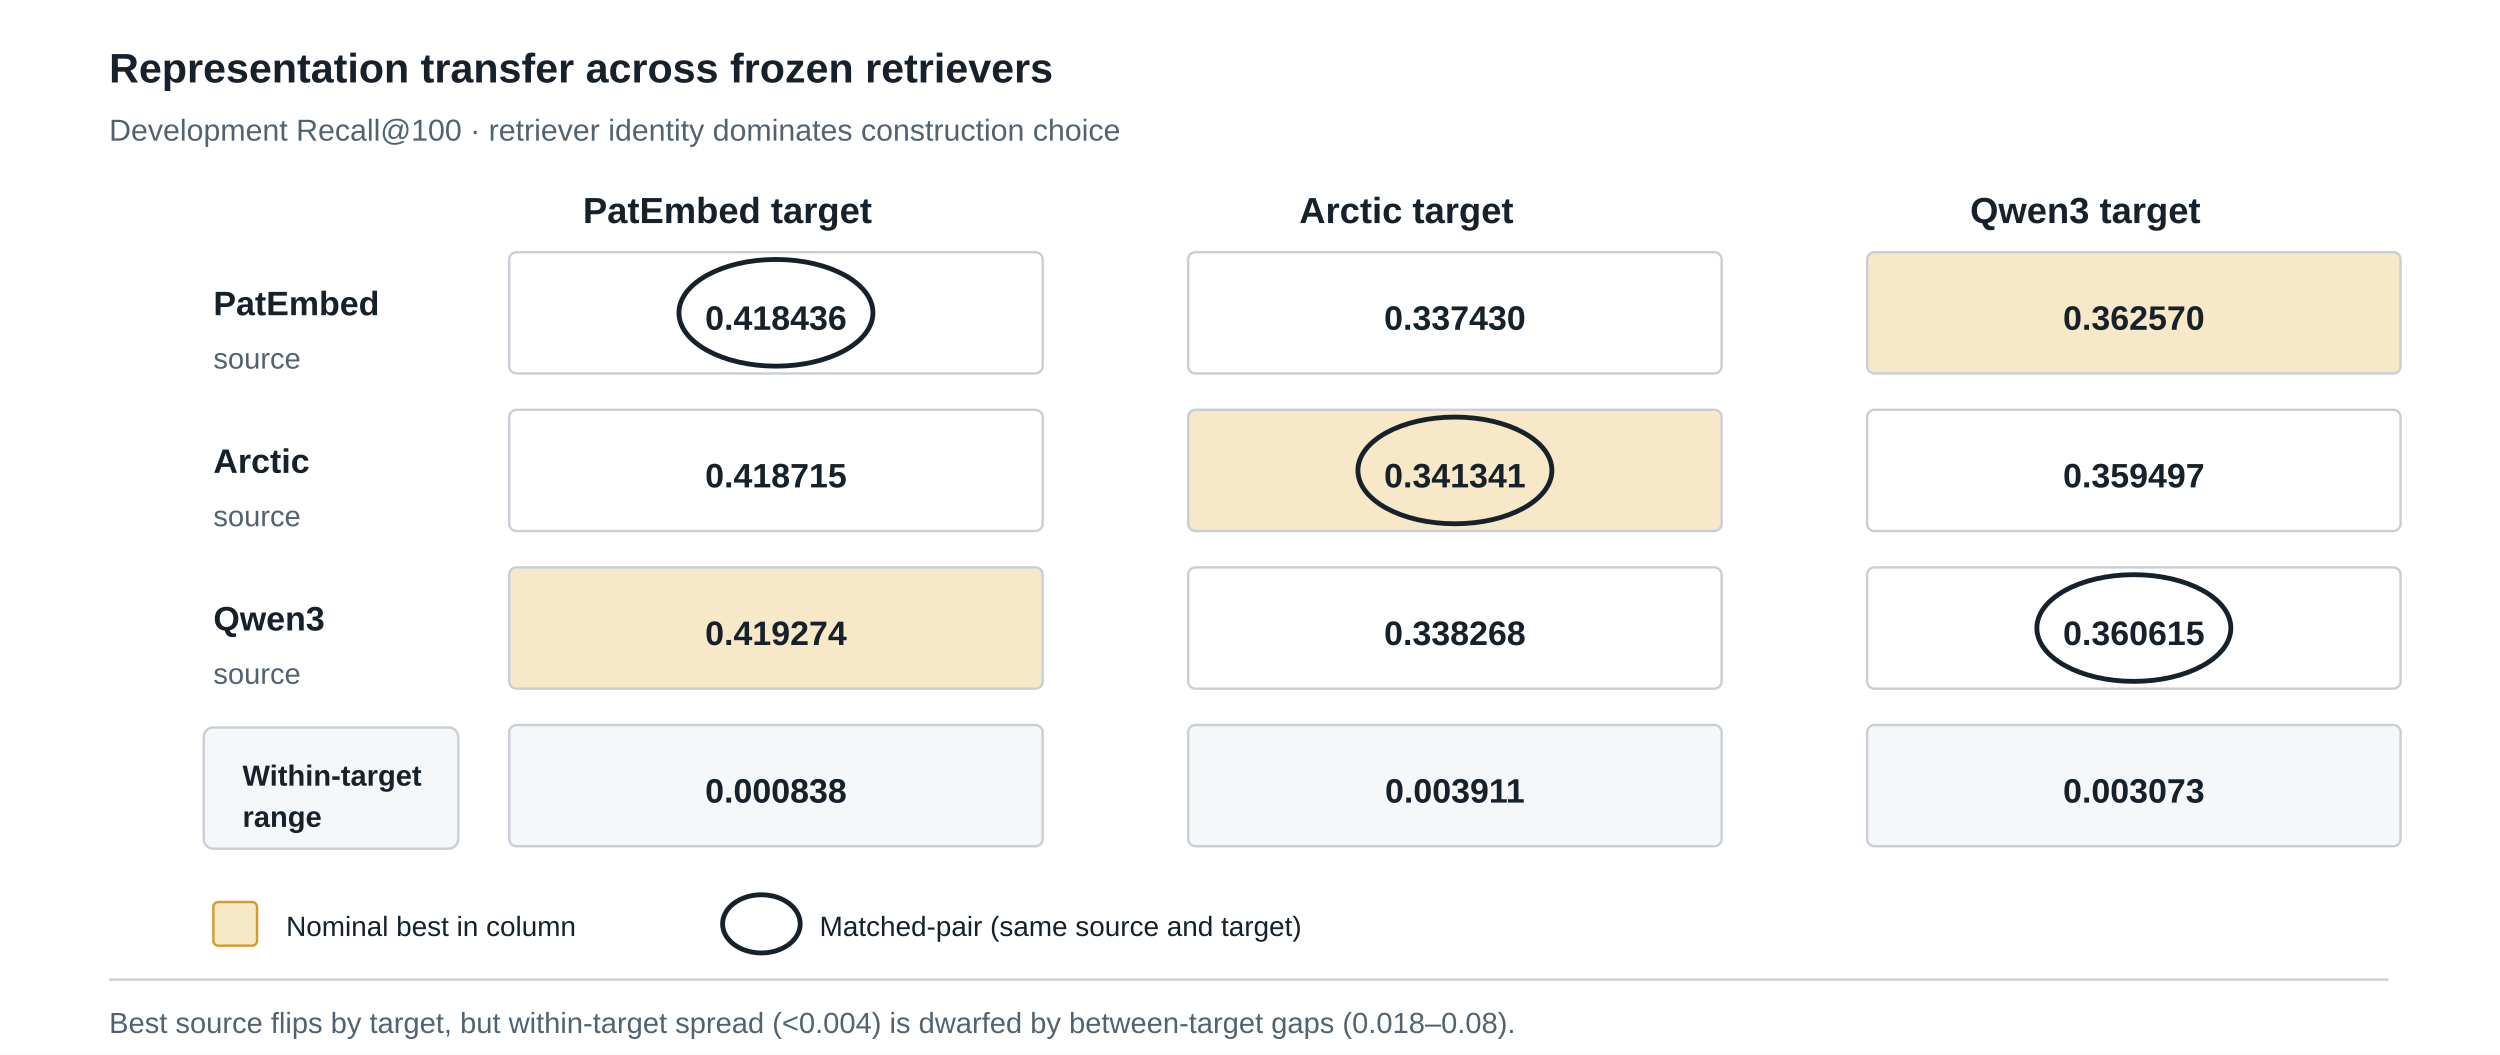
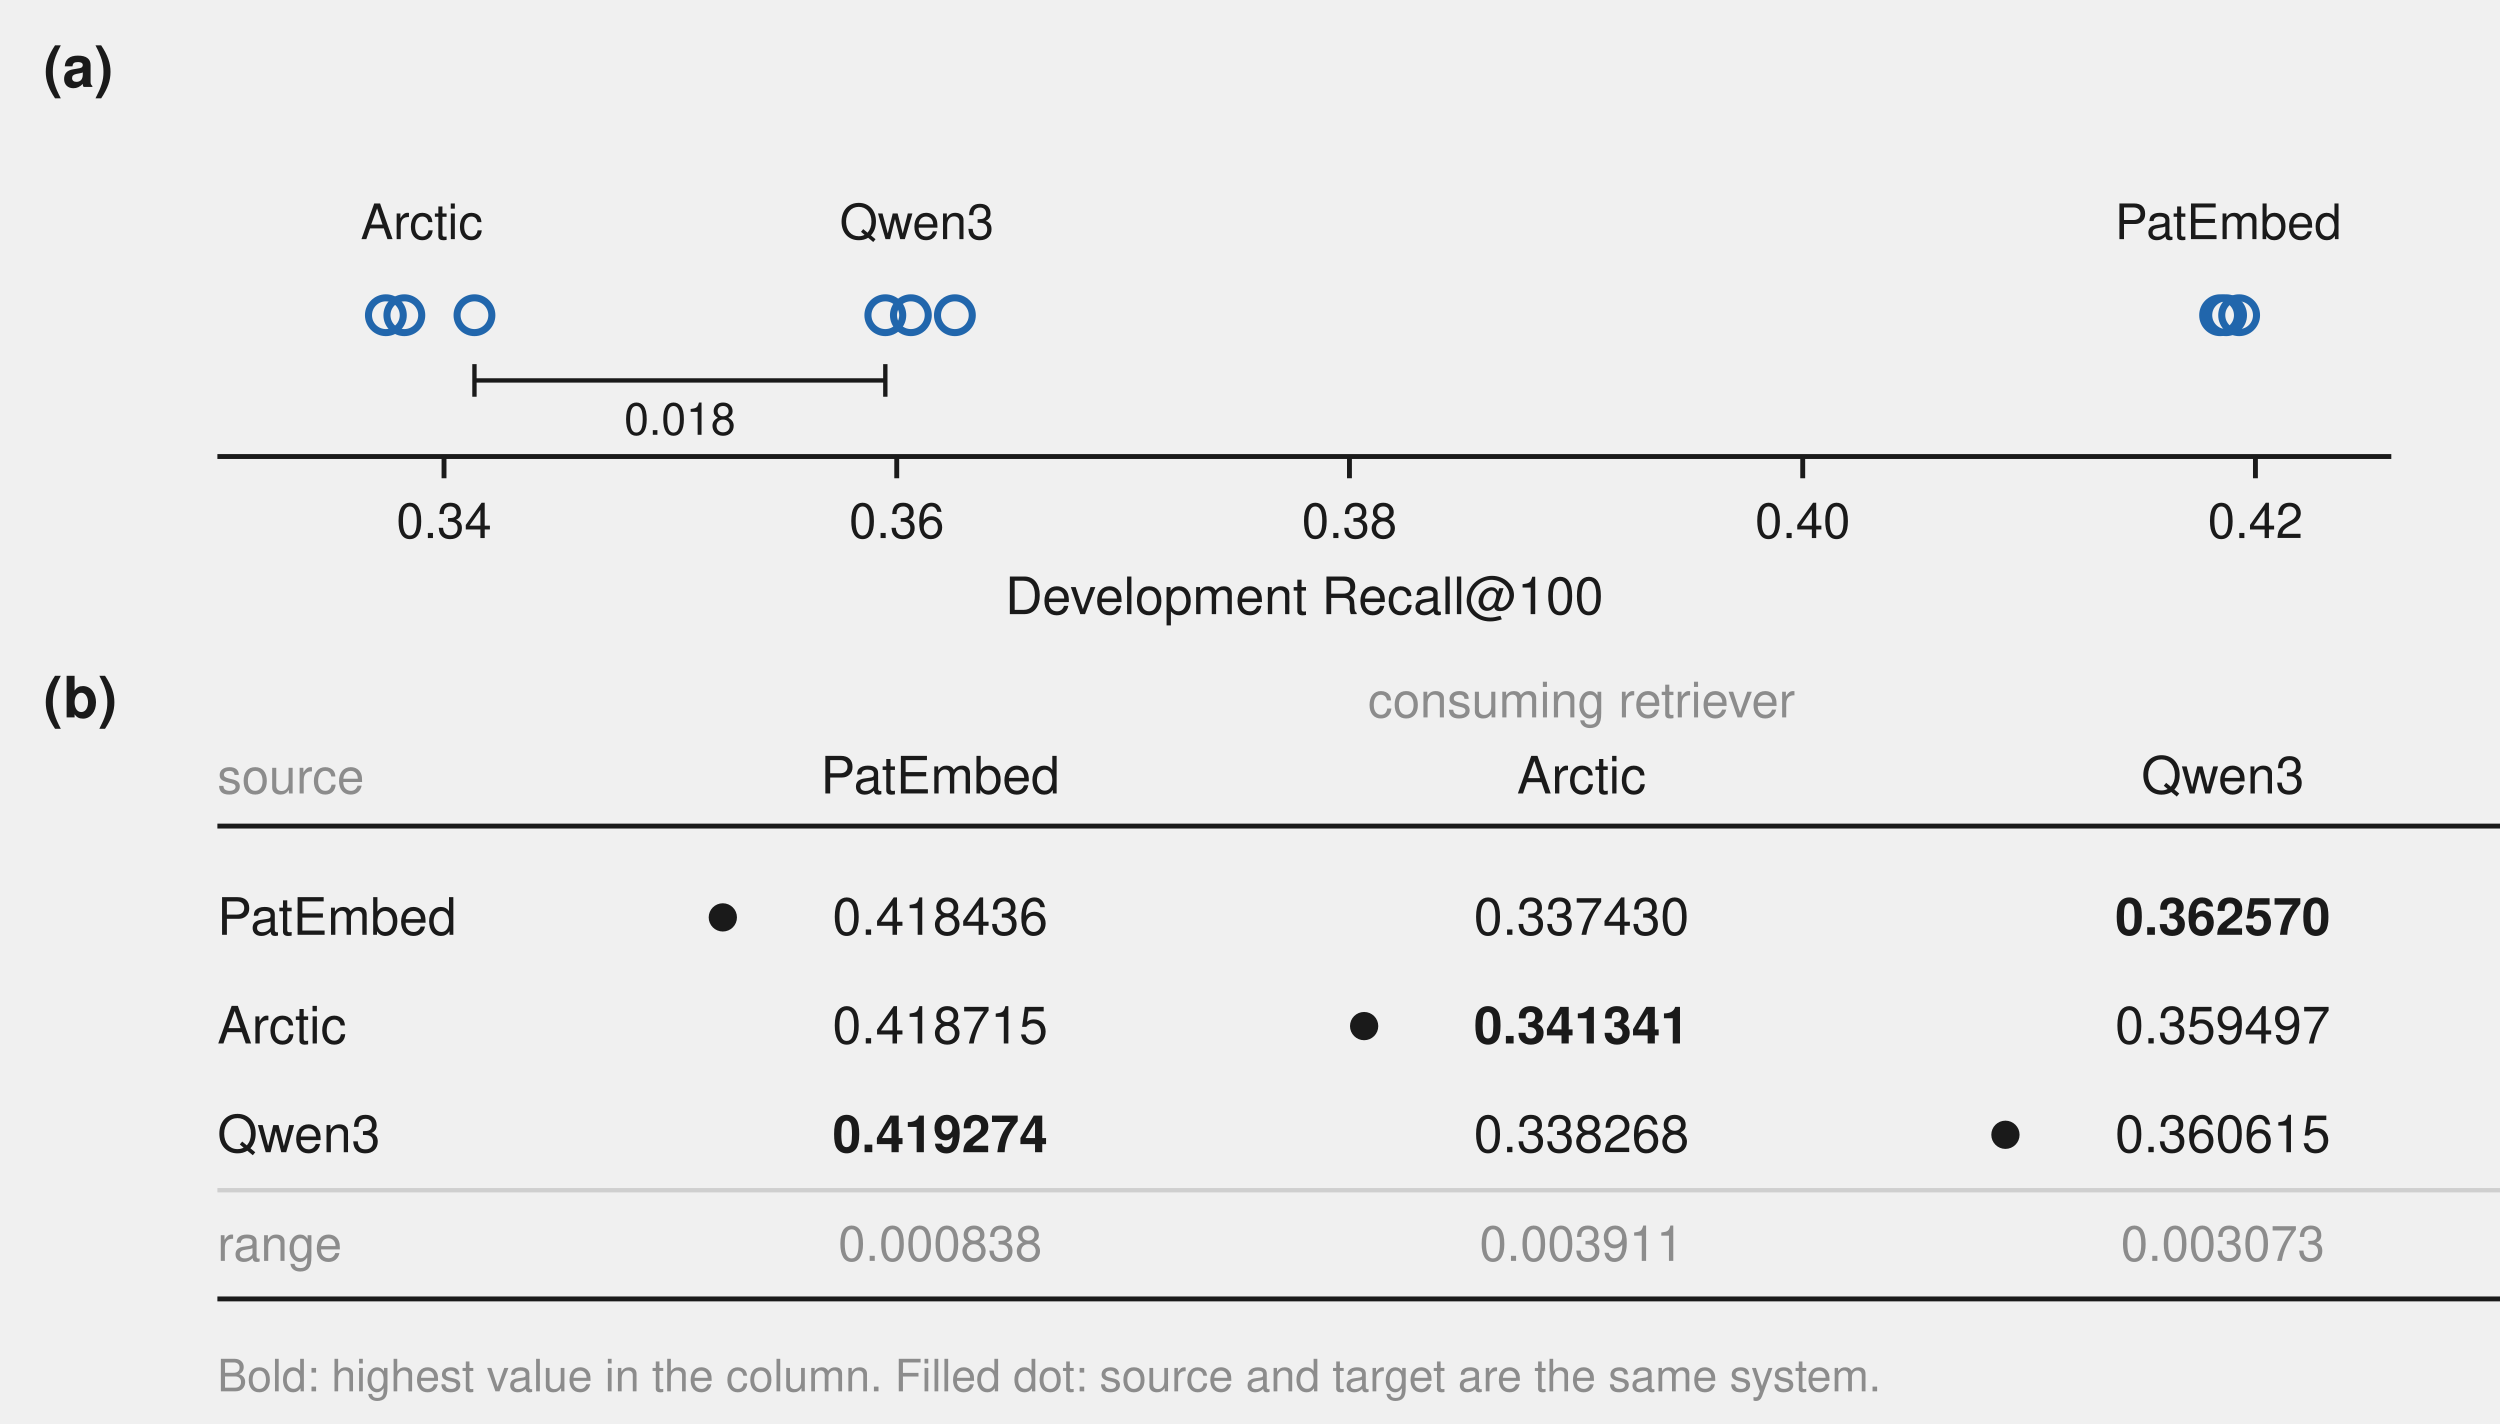
- <svg width="1031" height="435" viewBox="0 0 1031 435">
-   <rect width="100%" height="100%" fill="white" />
-   <text x="45" y="34" font-family="Arial, Helvetica, sans-serif" font-size="17" font-weight="700" fill="#17212B">Representation transfer across frozen retrievers</text>
-   <text x="45" y="58" font-family="Arial, Helvetica, sans-serif" font-size="12.5" fill="#536271">Development Recall@100 · retriever identity dominates construction choice</text>
-   <text x="300" y="92" text-anchor="middle" font-family="Arial, Helvetica, sans-serif" font-size="15" font-weight="700" fill="#17212B">PatEmbed target</text>
-   <text x="580" y="92" text-anchor="middle" font-family="Arial, Helvetica, sans-serif" font-size="15" font-weight="700" fill="#17212B">Arctic target</text>
-   <text x="860" y="92" text-anchor="middle" font-family="Arial, Helvetica, sans-serif" font-size="15" font-weight="700" fill="#17212B">Qwen3 target</text>
-   <text x="88" y="130" font-family="Arial, Helvetica, sans-serif" font-size="14" font-weight="700" fill="#17212B">PatEmbed</text>
-   <text x="88" y="152" font-family="Arial, Helvetica, sans-serif" font-size="12" fill="#536271">source</text>
-   <text x="88" y="195" font-family="Arial, Helvetica, sans-serif" font-size="14" font-weight="700" fill="#17212B">Arctic</text>
-   <text x="88" y="217" font-family="Arial, Helvetica, sans-serif" font-size="12" fill="#536271">source</text>
-   <text x="88" y="260" font-family="Arial, Helvetica, sans-serif" font-size="14" font-weight="700" fill="#17212B">Qwen3</text>
-   <text x="88" y="282" font-family="Arial, Helvetica, sans-serif" font-size="12" fill="#536271">source</text>
-   <rect x="84" y="300" width="105" height="50" rx="4" fill="#F5F7F9" stroke="#C8CFD6" stroke-width="1" />
-   <text x="100" y="324" font-family="Arial, Helvetica, sans-serif" font-size="12" font-weight="700" fill="#17212B">Within-target</text>
-   <text x="100" y="341" font-family="Arial, Helvetica, sans-serif" font-size="12" font-weight="700" fill="#17212B">range</text>
-   <rect x="210" y="104" width="220" height="50" rx="3" fill="#FFFFFF" stroke="#C8CFD6" stroke-width="1" />
-   <ellipse cx="320" cy="129" rx="40" ry="22" fill="none" stroke="#17212B" stroke-width="2" />
-   <text x="320" y="136" text-anchor="middle" font-family="Arial, Helvetica, sans-serif" font-size="14" font-weight="700" fill="#17212B">0.418436</text>
-   <rect x="490" y="104" width="220" height="50" rx="3" fill="#FFFFFF" stroke="#C8CFD6" stroke-width="1" />
-   <text x="600" y="136" text-anchor="middle" font-family="Arial, Helvetica, sans-serif" font-size="14" font-weight="700" fill="#17212B">0.337430</text>
-   <rect x="770" y="104" width="220" height="50" rx="3" fill="#F7E8C7" stroke="#C8CFD6" stroke-width="1" />
-   <text x="880" y="136" text-anchor="middle" font-family="Arial, Helvetica, sans-serif" font-size="14" font-weight="700" fill="#17212B">0.362570</text>
-   <rect x="210" y="169" width="220" height="50" rx="3" fill="#FFFFFF" stroke="#C8CFD6" stroke-width="1" />
-   <text x="320" y="201" text-anchor="middle" font-family="Arial, Helvetica, sans-serif" font-size="14" font-weight="700" fill="#17212B">0.418715</text>
-   <rect x="490" y="169" width="220" height="50" rx="3" fill="#F7E8C7" stroke="#C8CFD6" stroke-width="1" />
-   <ellipse cx="600" cy="194" rx="40" ry="22" fill="none" stroke="#17212B" stroke-width="2" />
-   <text x="600" y="201" text-anchor="middle" font-family="Arial, Helvetica, sans-serif" font-size="14" font-weight="700" fill="#17212B">0.341341</text>
-   <rect x="770" y="169" width="220" height="50" rx="3" fill="#FFFFFF" stroke="#C8CFD6" stroke-width="1" />
-   <text x="880" y="201" text-anchor="middle" font-family="Arial, Helvetica, sans-serif" font-size="14" font-weight="700" fill="#17212B">0.359497</text>
-   <rect x="210" y="234" width="220" height="50" rx="3" fill="#F7E8C7" stroke="#C8CFD6" stroke-width="1" />
-   <text x="320" y="266" text-anchor="middle" font-family="Arial, Helvetica, sans-serif" font-size="14" font-weight="700" fill="#17212B">0.419274</text>
-   <rect x="490" y="234" width="220" height="50" rx="3" fill="#FFFFFF" stroke="#C8CFD6" stroke-width="1" />
-   <text x="600" y="266" text-anchor="middle" font-family="Arial, Helvetica, sans-serif" font-size="14" font-weight="700" fill="#17212B">0.338268</text>
-   <rect x="770" y="234" width="220" height="50" rx="3" fill="#FFFFFF" stroke="#C8CFD6" stroke-width="1" />
-   <ellipse cx="880" cy="259" rx="40" ry="22" fill="none" stroke="#17212B" stroke-width="2" />
-   <text x="880" y="266" text-anchor="middle" font-family="Arial, Helvetica, sans-serif" font-size="14" font-weight="700" fill="#17212B">0.360615</text>
-   <rect x="210" y="299" width="220" height="50" rx="3" fill="#F5F7F9" stroke="#C8CFD6" stroke-width="1" />
-   <text x="320" y="331" text-anchor="middle" font-family="Arial, Helvetica, sans-serif" font-size="14" font-weight="700" fill="#17212B">0.000838</text>
-   <rect x="490" y="299" width="220" height="50" rx="3" fill="#F5F7F9" stroke="#C8CFD6" stroke-width="1" />
-   <text x="600" y="331" text-anchor="middle" font-family="Arial, Helvetica, sans-serif" font-size="14" font-weight="700" fill="#17212B">0.003911</text>
-   <rect x="770" y="299" width="220" height="50" rx="3" fill="#F5F7F9" stroke="#C8CFD6" stroke-width="1" />
-   <text x="880" y="331" text-anchor="middle" font-family="Arial, Helvetica, sans-serif" font-size="14" font-weight="700" fill="#17212B">0.003073</text>
-   <rect x="88" y="372" width="18" height="18" rx="2" fill="#F7E8C7" stroke="#D49A2A" stroke-width="1" />
-   <text x="118" y="386" font-family="Arial, Helvetica, sans-serif" font-size="11.5" fill="#17212B">Nominal best in column</text>
-   <ellipse cx="314" cy="381" rx="16" ry="12" fill="none" stroke="#17212B" stroke-width="2" />
-   <text x="338" y="386" font-family="Arial, Helvetica, sans-serif" font-size="11.5" fill="#17212B">Matched-pair (same source and target)</text>
-   <line x1="45" y1="404" x2="985" y2="404" stroke="#C8CFD6" stroke-width="1" />
-   <text x="45" y="426" font-family="Arial, Helvetica, sans-serif" font-size="12" fill="#536271">Best source flips by target, but within-target spread (&lt;0.004) is dwarfed by between-target gaps (0.018–0.08).</text>
+ <svg xmlns="http://www.w3.org/2000/svg" viewBox="0 0 460 262" font-family="Helvetica, Arial, sans-serif">
+   <text x="8.0" y="16.0" font-size="10.5" text-anchor="start" fill="#1A1A1A" font-weight="bold">(a)</text>
+   <line x1="40.0" y1="84.0" x2="440.0" y2="84.0" stroke="#1A1A1A" stroke-width="0.9" />
+   <line x1="81.7" y1="84.0" x2="81.7" y2="88.0" stroke="#1A1A1A" stroke-width="0.9" />
+   <text x="81.7" y="99.0" font-size="9.0" text-anchor="middle" fill="#1A1A1A">0.34</text>
+   <line x1="165.0" y1="84.0" x2="165.0" y2="88.0" stroke="#1A1A1A" stroke-width="0.9" />
+   <text x="165.0" y="99.0" font-size="9.0" text-anchor="middle" fill="#1A1A1A">0.36</text>
+   <line x1="248.3" y1="84.0" x2="248.3" y2="88.0" stroke="#1A1A1A" stroke-width="0.9" />
+   <text x="248.3" y="99.0" font-size="9.0" text-anchor="middle" fill="#1A1A1A">0.38</text>
+   <line x1="331.7" y1="84.0" x2="331.7" y2="88.0" stroke="#1A1A1A" stroke-width="0.9" />
+   <text x="331.7" y="99.0" font-size="9.0" text-anchor="middle" fill="#1A1A1A">0.40</text>
+   <line x1="415.0" y1="84.0" x2="415.0" y2="88.0" stroke="#1A1A1A" stroke-width="0.9" />
+   <text x="415.0" y="99.0" font-size="9.0" text-anchor="middle" fill="#1A1A1A">0.42</text>
+   <text x="240.0" y="113.0" font-size="9.5" text-anchor="middle" fill="#1A1A1A">Development Recall@100</text>
+   <circle cx="71.0" cy="58" r="3.2" fill="none" stroke="#2166AC" stroke-width="1.3" />
+   <circle cx="87.3" cy="58" r="3.2" fill="none" stroke="#2166AC" stroke-width="1.3" />
+   <circle cx="74.4" cy="58" r="3.2" fill="none" stroke="#2166AC" stroke-width="1.3" />
+   <text x="77.6" y="44.0" font-size="9.0" text-anchor="middle" fill="#1A1A1A">Arctic</text>
+   <circle cx="175.7" cy="58" r="3.2" fill="none" stroke="#2166AC" stroke-width="1.3" />
+   <circle cx="162.9" cy="58" r="3.2" fill="none" stroke="#2166AC" stroke-width="1.3" />
+   <circle cx="167.6" cy="58" r="3.2" fill="none" stroke="#2166AC" stroke-width="1.3" />
+   <text x="168.7" y="44.0" font-size="9.0" text-anchor="middle" fill="#1A1A1A">Qwen3</text>
+   <circle cx="408.5" cy="58" r="3.2" fill="none" stroke="#2166AC" stroke-width="1.3" />
+   <circle cx="409.6" cy="58" r="3.2" fill="none" stroke="#2166AC" stroke-width="1.3" />
+   <circle cx="412.0" cy="58" r="3.2" fill="none" stroke="#2166AC" stroke-width="1.3" />
+   <text x="410.0" y="44.0" font-size="9.0" text-anchor="middle" fill="#1A1A1A">PatEmbed</text>
+   <line x1="87.3" y1="70.0" x2="162.9" y2="70.0" stroke="#1A1A1A" stroke-width="0.8" />
+   <line x1="87.3" y1="67.0" x2="87.3" y2="73.0" stroke="#1A1A1A" stroke-width="0.8" />
+   <line x1="162.9" y1="67.0" x2="162.9" y2="73.0" stroke="#1A1A1A" stroke-width="0.8" />
+   <text x="125.1" y="80.0" font-size="8.2" text-anchor="middle" fill="#1A1A1A">0.018</text>
+   <text x="8.0" y="132.0" font-size="10.5" text-anchor="start" fill="#1A1A1A" font-weight="bold">(b)</text>
+   <text x="40.0" y="146.0" font-size="9.0" text-anchor="start" fill="#8C8C8C">source</text>
+   <text x="291.0" y="132.0" font-size="9.0" text-anchor="middle" fill="#8C8C8C">consuming retriever</text>
+   <text x="173.0" y="146.0" font-size="9.5" text-anchor="middle" fill="#1A1A1A">PatEmbed</text>
+   <text x="291.0" y="146.0" font-size="9.5" text-anchor="middle" fill="#1A1A1A">Arctic</text>
+   <text x="409.0" y="146.0" font-size="9.5" text-anchor="middle" fill="#1A1A1A">Qwen3</text>
+   <line x1="40.0" y1="152.0" x2="468.0" y2="152.0" stroke="#1A1A1A" stroke-width="0.9" />
+   <text x="40.0" y="172.0" font-size="9.5" text-anchor="start" fill="#1A1A1A">PatEmbed</text>
+   <text x="173.0" y="172.0" font-size="9.5" text-anchor="middle" fill="#1A1A1A">0.418436</text>
+   <circle cx="133.0" cy="168.8" r="2.6" fill="#1A1A1A" />
+   <text x="291.0" y="172.0" font-size="9.5" text-anchor="middle" fill="#1A1A1A">0.337430</text>
+   <text x="409.0" y="172.0" font-size="9.5" text-anchor="middle" fill="#1A1A1A" font-weight="bold">0.362570</text>
+   <text x="40.0" y="192.0" font-size="9.5" text-anchor="start" fill="#1A1A1A">Arctic</text>
+   <text x="173.0" y="192.0" font-size="9.5" text-anchor="middle" fill="#1A1A1A">0.418715</text>
+   <text x="291.0" y="192.0" font-size="9.5" text-anchor="middle" fill="#1A1A1A" font-weight="bold">0.341341</text>
+   <circle cx="251.0" cy="188.8" r="2.6" fill="#1A1A1A" />
+   <text x="409.0" y="192.0" font-size="9.5" text-anchor="middle" fill="#1A1A1A">0.359497</text>
+   <text x="40.0" y="212.0" font-size="9.5" text-anchor="start" fill="#1A1A1A">Qwen3</text>
+   <text x="173.0" y="212.0" font-size="9.5" text-anchor="middle" fill="#1A1A1A" font-weight="bold">0.419274</text>
+   <text x="291.0" y="212.0" font-size="9.5" text-anchor="middle" fill="#1A1A1A">0.338268</text>
+   <text x="409.0" y="212.0" font-size="9.5" text-anchor="middle" fill="#1A1A1A">0.360615</text>
+   <circle cx="369.0" cy="208.8" r="2.6" fill="#1A1A1A" />
+   <line x1="40.0" y1="219.0" x2="468.0" y2="219.0" stroke="#CFCFCF" stroke-width="0.8" />
+   <text x="40.0" y="232.0" font-size="9.0" text-anchor="start" fill="#8C8C8C">range</text>
+   <text x="173.0" y="232.0" font-size="9.0" text-anchor="middle" fill="#8C8C8C">0.000838</text>
+   <text x="291.0" y="232.0" font-size="9.0" text-anchor="middle" fill="#8C8C8C">0.003911</text>
+   <text x="409.0" y="232.0" font-size="9.0" text-anchor="middle" fill="#8C8C8C">0.003073</text>
+   <line x1="40.0" y1="239.0" x2="468.0" y2="239.0" stroke="#1A1A1A" stroke-width="0.9" />
+   <text x="40.0" y="256.0" font-size="8.2" text-anchor="start" fill="#8C8C8C">Bold: highest value in the column.  Filled dot: source and target are the same system.</text>
</svg>
